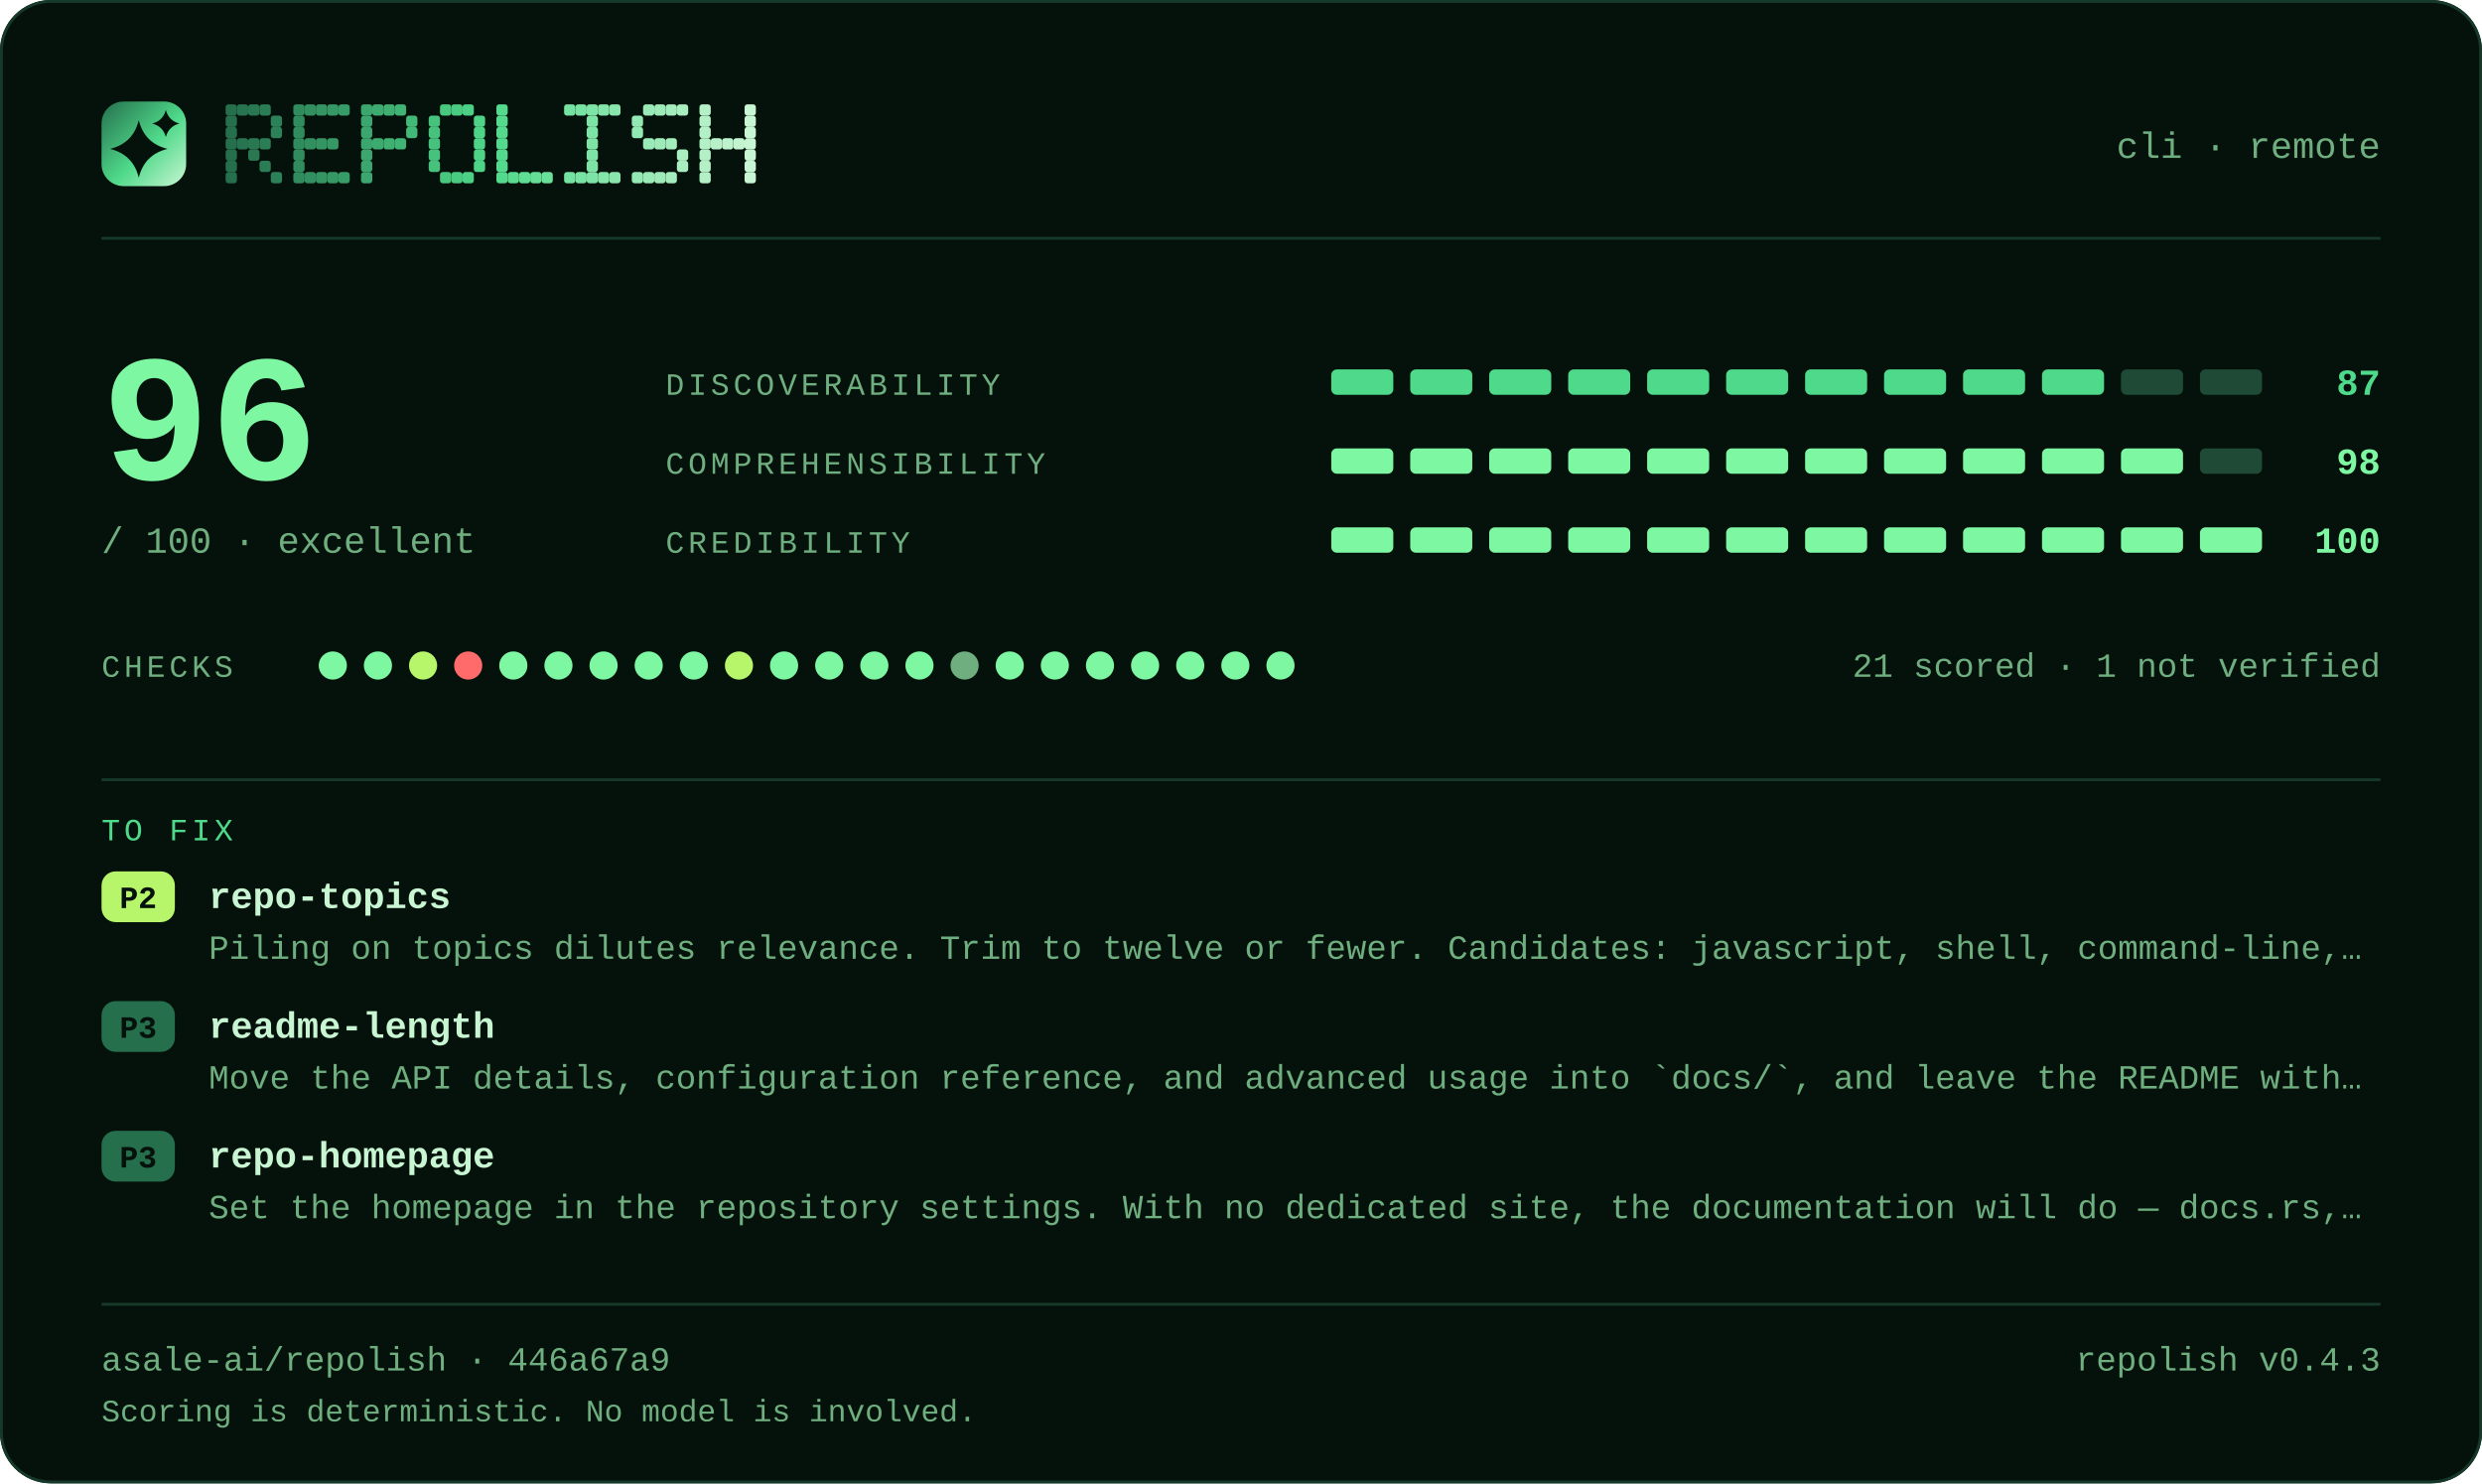
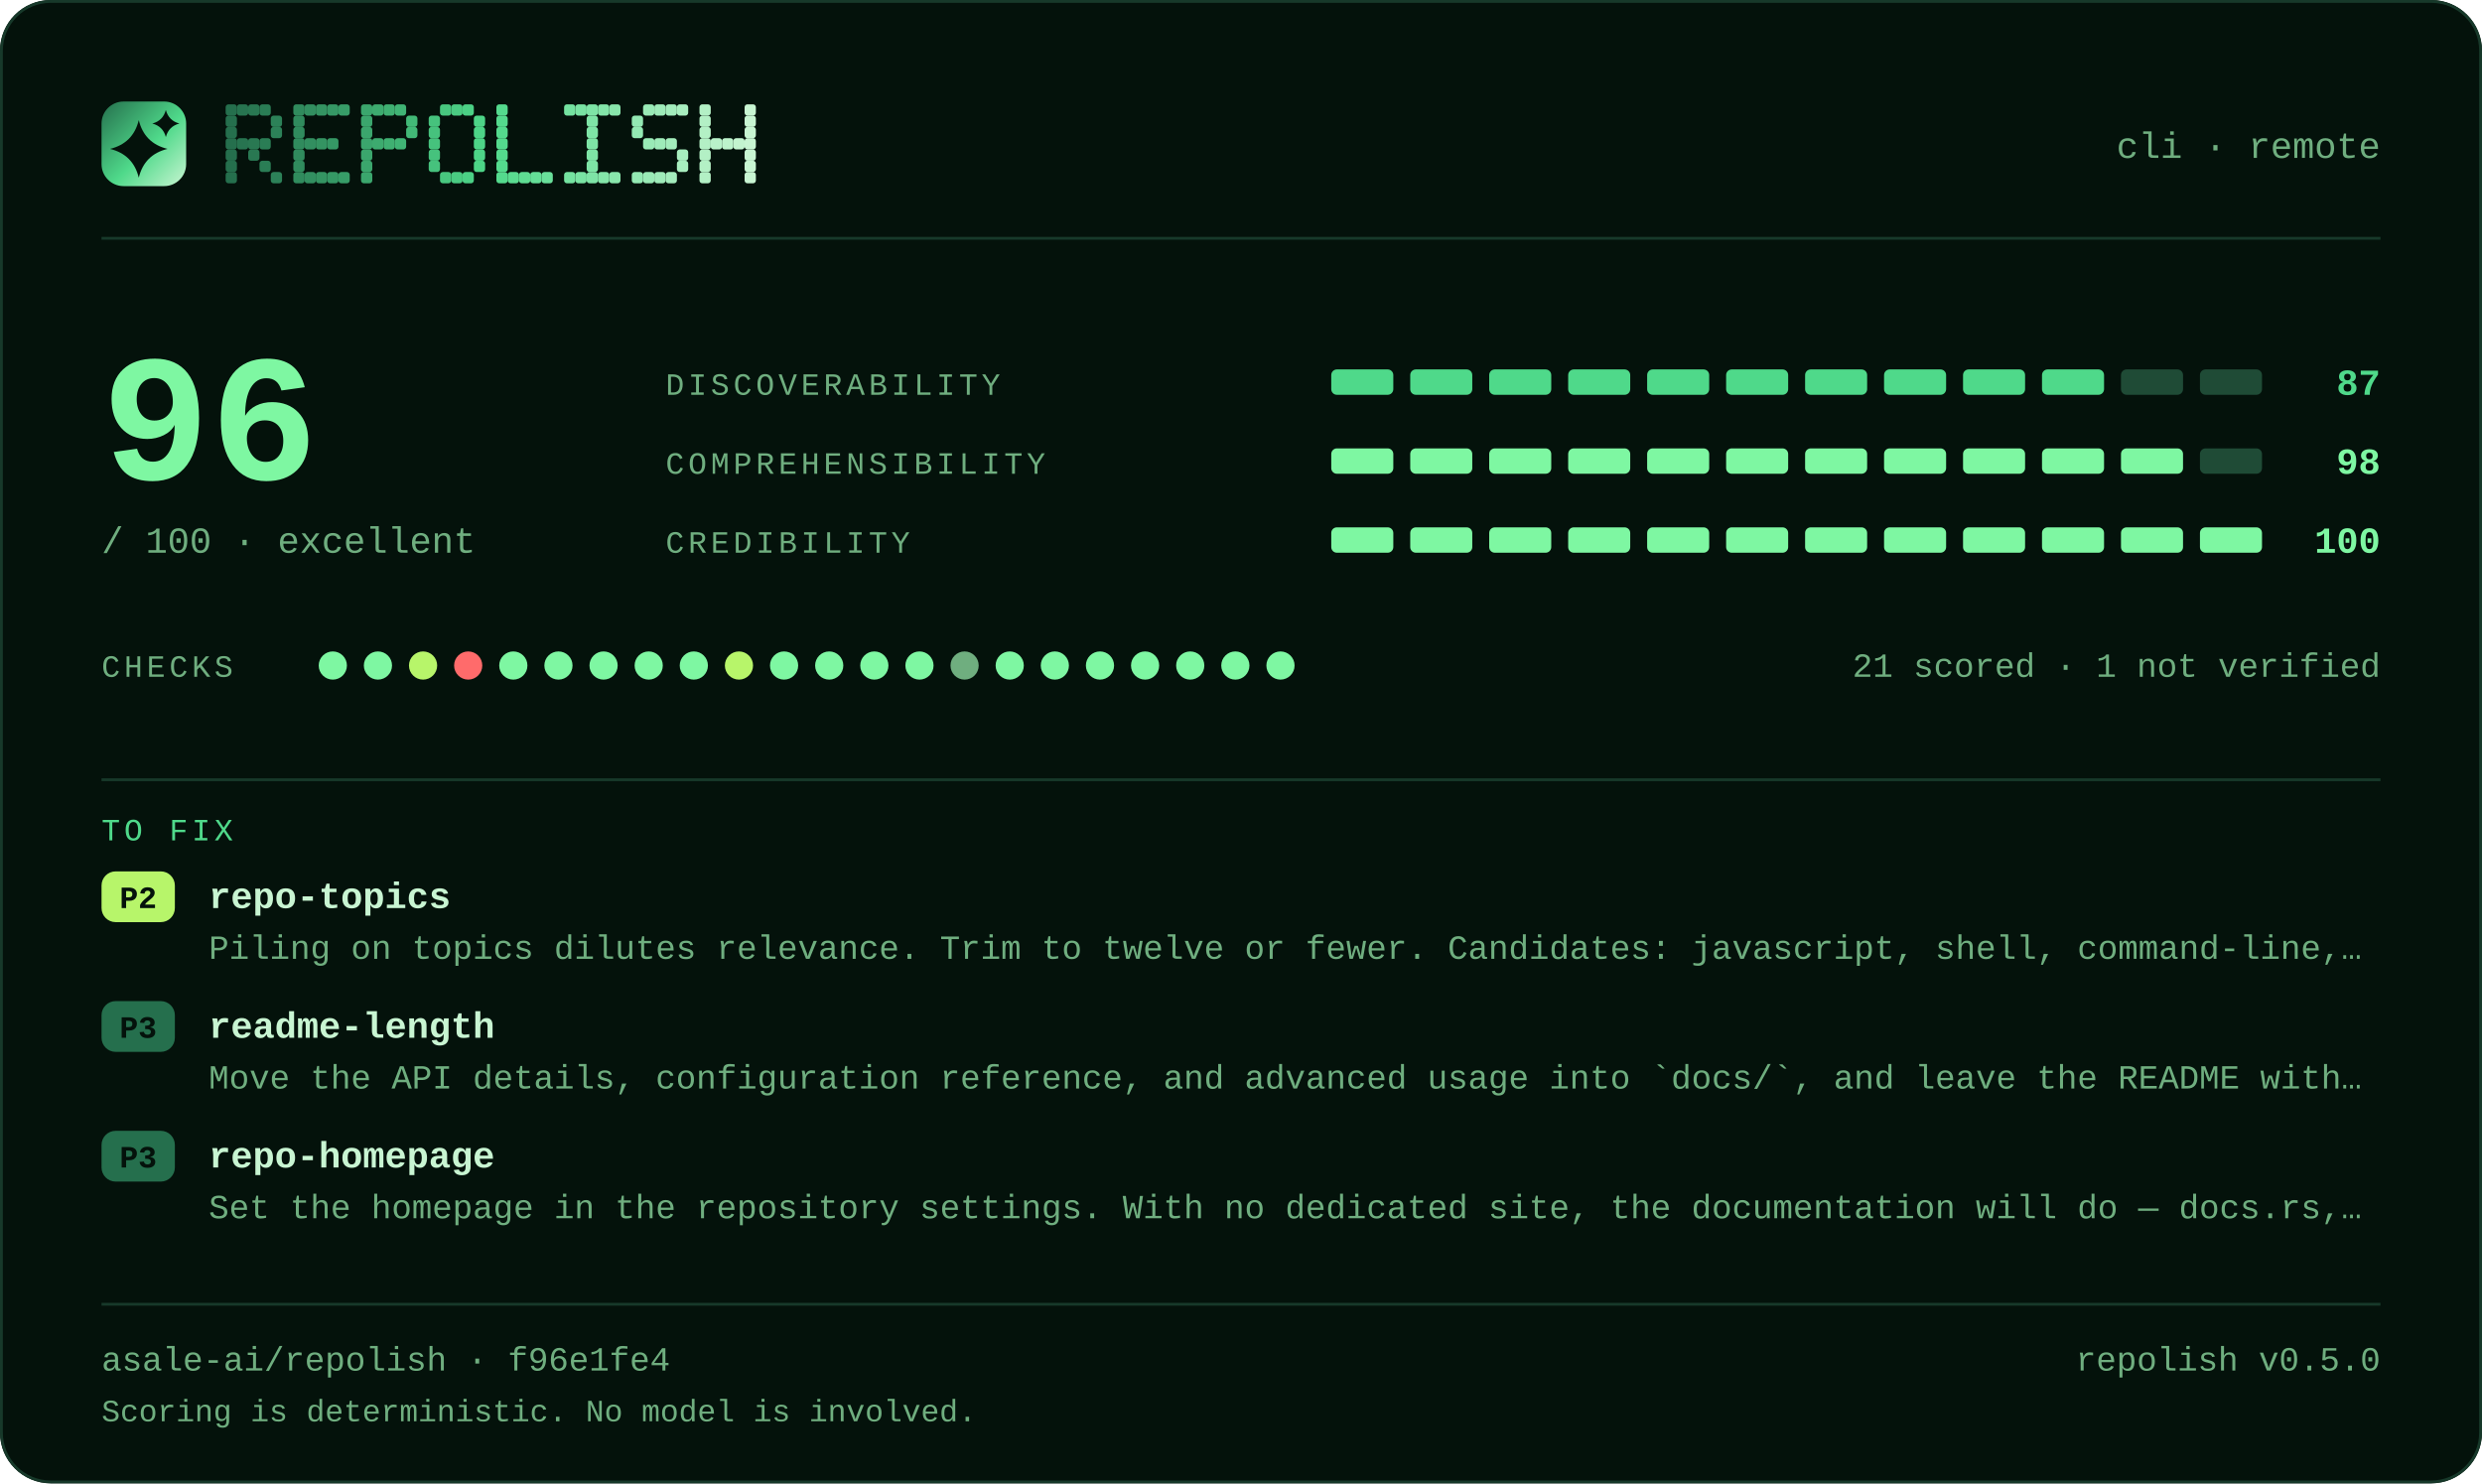
<svg xmlns="http://www.w3.org/2000/svg" width="880" height="526" viewBox="0 0 880 526" lang="en" role="img" aria-label="repolish report card — 96 out of 100">
  <defs>
    <linearGradient id="brand" x1="0" y1="0" x2="1" y2="1">
      <stop offset="0" stop-color="#256f4d" />
      <stop offset="0.55" stop-color="#4fd98a" />
      <stop offset="1" stop-color="#c8f5d2" />
    </linearGradient>
  </defs>
  <style>
    .t { font-family: ui-monospace, SFMono-Regular, "SF Mono", Menlo, Consolas, "Liberation Mono", "Noto Sans Mono CJK SC", "Noto Sans Mono CJK JP", "Microsoft YaHei", "Hiragino Sans", "Yu Gothic", monospace; }
  </style>
  <rect x="0" y="0" width="880" height="526" rx="18.0" fill="#04120b" />
  <rect x="0.5" y="0.5" width="879" height="525" rx="17.5" fill="none" stroke="#17392a" />
  <rect x="36" y="36" width="30" height="30" rx="7.8" fill="url(#brand)" />
  <path d="M49.2 42.6Q51.2 50.8 59.4 52.8Q51.2 54.8 49.2 63.0Q47.2 54.8 39.0 52.8Q47.2 50.8 49.2 42.6Z" fill="#04120b" />
  <path d="M58.8 39.0Q59.8 42.8 63.6 43.8Q59.8 44.8 58.8 48.6Q57.8 44.8 54.0 43.8Q57.8 42.8 58.8 39.0Z" fill="#04120b" />
  <g fill="#256f4d">
    <rect x="80" y="37" width="4" height="4" rx="1" />
    <rect x="80" y="41" width="4" height="4" rx="1" />
    <rect x="80" y="45" width="4" height="4" rx="1" />
    <rect x="80" y="49" width="4" height="4" rx="1" />
    <rect x="80" y="53" width="4" height="4" rx="1" />
    <rect x="80" y="57" width="4" height="4" rx="1" />
    <rect x="80" y="61" width="4" height="4" rx="1" />
  </g>
  <g fill="#277450">
    <rect x="84" y="37" width="4" height="4" rx="1" />
    <rect x="84" y="49" width="4" height="4" rx="1" />
  </g>
  <g fill="#297852">
    <rect x="88" y="37" width="4" height="4" rx="1" />
    <rect x="88" y="49" width="4" height="4" rx="1" />
    <rect x="88" y="53" width="4" height="4" rx="1" />
  </g>
  <g fill="#2a7d55">
    <rect x="92" y="37" width="4" height="4" rx="1" />
    <rect x="92" y="49" width="4" height="4" rx="1" />
    <rect x="92" y="57" width="4" height="4" rx="1" />
  </g>
  <g fill="#2c8158">
    <rect x="96" y="41" width="4" height="4" rx="1" />
    <rect x="96" y="45" width="4" height="4" rx="1" />
    <rect x="96" y="61" width="4" height="4" rx="1" />
  </g>
  <g fill="#308b5d">
    <rect x="104" y="37" width="4" height="4" rx="1" />
    <rect x="104" y="41" width="4" height="4" rx="1" />
    <rect x="104" y="45" width="4" height="4" rx="1" />
    <rect x="104" y="49" width="4" height="4" rx="1" />
    <rect x="104" y="53" width="4" height="4" rx="1" />
    <rect x="104" y="57" width="4" height="4" rx="1" />
    <rect x="104" y="61" width="4" height="4" rx="1" />
  </g>
  <g fill="#328f60">
    <rect x="108" y="37" width="4" height="4" rx="1" />
    <rect x="108" y="49" width="4" height="4" rx="1" />
    <rect x="108" y="61" width="4" height="4" rx="1" />
  </g>
  <g fill="#349462">
    <rect x="112" y="37" width="4" height="4" rx="1" />
    <rect x="112" y="49" width="4" height="4" rx="1" />
    <rect x="112" y="61" width="4" height="4" rx="1" />
  </g>
  <g fill="#359865">
    <rect x="116" y="37" width="4" height="4" rx="1" />
    <rect x="116" y="49" width="4" height="4" rx="1" />
    <rect x="116" y="61" width="4" height="4" rx="1" />
  </g>
  <g fill="#379d68">
    <rect x="120" y="37" width="4" height="4" rx="1" />
    <rect x="120" y="61" width="4" height="4" rx="1" />
  </g>
  <g fill="#3ba66d">
    <rect x="128" y="37" width="4" height="4" rx="1" />
    <rect x="128" y="41" width="4" height="4" rx="1" />
    <rect x="128" y="45" width="4" height="4" rx="1" />
    <rect x="128" y="49" width="4" height="4" rx="1" />
    <rect x="128" y="53" width="4" height="4" rx="1" />
    <rect x="128" y="57" width="4" height="4" rx="1" />
    <rect x="128" y="61" width="4" height="4" rx="1" />
  </g>
  <g fill="#3dab6f">
    <rect x="132" y="37" width="4" height="4" rx="1" />
    <rect x="132" y="49" width="4" height="4" rx="1" />
  </g>
  <g fill="#3fb072">
    <rect x="136" y="37" width="4" height="4" rx="1" />
    <rect x="136" y="49" width="4" height="4" rx="1" />
  </g>
  <g fill="#40b475">
    <rect x="140" y="37" width="4" height="4" rx="1" />
    <rect x="140" y="49" width="4" height="4" rx="1" />
  </g>
  <g fill="#42b977">
    <rect x="144" y="41" width="4" height="4" rx="1" />
    <rect x="144" y="45" width="4" height="4" rx="1" />
  </g>
  <g fill="#46c27d">
    <rect x="152" y="41" width="4" height="4" rx="1" />
    <rect x="152" y="45" width="4" height="4" rx="1" />
    <rect x="152" y="49" width="4" height="4" rx="1" />
    <rect x="152" y="53" width="4" height="4" rx="1" />
    <rect x="152" y="57" width="4" height="4" rx="1" />
  </g>
  <g fill="#48c77f">
    <rect x="156" y="37" width="4" height="4" rx="1" />
    <rect x="156" y="61" width="4" height="4" rx="1" />
  </g>
  <g fill="#4acb82">
    <rect x="160" y="37" width="4" height="4" rx="1" />
    <rect x="160" y="61" width="4" height="4" rx="1" />
  </g>
  <g fill="#4bd085">
    <rect x="164" y="37" width="4" height="4" rx="1" />
    <rect x="164" y="61" width="4" height="4" rx="1" />
  </g>
  <g fill="#4dd487">
    <rect x="168" y="41" width="4" height="4" rx="1" />
    <rect x="168" y="45" width="4" height="4" rx="1" />
    <rect x="168" y="49" width="4" height="4" rx="1" />
    <rect x="168" y="53" width="4" height="4" rx="1" />
    <rect x="168" y="57" width="4" height="4" rx="1" />
  </g>
  <g fill="#54da8d">
    <rect x="176" y="37" width="4" height="4" rx="1" />
    <rect x="176" y="41" width="4" height="4" rx="1" />
    <rect x="176" y="45" width="4" height="4" rx="1" />
    <rect x="176" y="49" width="4" height="4" rx="1" />
    <rect x="176" y="53" width="4" height="4" rx="1" />
    <rect x="176" y="57" width="4" height="4" rx="1" />
    <rect x="176" y="61" width="4" height="4" rx="1" />
  </g>
  <g fill="#5adb90">
    <rect x="180" y="61" width="4" height="4" rx="1" />
  </g>
  <g fill="#5fdd93">
    <rect x="184" y="61" width="4" height="4" rx="1" />
  </g>
  <g fill="#64de97">
    <rect x="188" y="61" width="4" height="4" rx="1" />
  </g>
  <g fill="#69df9a">
    <rect x="192" y="61" width="4" height="4" rx="1" />
  </g>
  <g fill="#74e2a0">
    <rect x="200" y="37" width="4" height="4" rx="1" />
    <rect x="200" y="61" width="4" height="4" rx="1" />
  </g>
  <g fill="#79e3a3">
    <rect x="204" y="37" width="4" height="4" rx="1" />
    <rect x="204" y="61" width="4" height="4" rx="1" />
  </g>
  <g fill="#7ee4a6">
    <rect x="208" y="37" width="4" height="4" rx="1" />
    <rect x="208" y="41" width="4" height="4" rx="1" />
    <rect x="208" y="45" width="4" height="4" rx="1" />
    <rect x="208" y="49" width="4" height="4" rx="1" />
    <rect x="208" y="53" width="4" height="4" rx="1" />
    <rect x="208" y="57" width="4" height="4" rx="1" />
    <rect x="208" y="61" width="4" height="4" rx="1" />
  </g>
  <g fill="#84e5a9">
    <rect x="212" y="37" width="4" height="4" rx="1" />
    <rect x="212" y="61" width="4" height="4" rx="1" />
  </g>
  <g fill="#89e6ac">
    <rect x="216" y="37" width="4" height="4" rx="1" />
    <rect x="216" y="61" width="4" height="4" rx="1" />
  </g>
  <g fill="#93e9b3">
    <rect x="224" y="41" width="4" height="4" rx="1" />
    <rect x="224" y="45" width="4" height="4" rx="1" />
    <rect x="224" y="61" width="4" height="4" rx="1" />
  </g>
  <g fill="#99eab6">
    <rect x="228" y="37" width="4" height="4" rx="1" />
    <rect x="228" y="49" width="4" height="4" rx="1" />
    <rect x="228" y="61" width="4" height="4" rx="1" />
  </g>
  <g fill="#9eebb9">
    <rect x="232" y="37" width="4" height="4" rx="1" />
    <rect x="232" y="49" width="4" height="4" rx="1" />
    <rect x="232" y="61" width="4" height="4" rx="1" />
  </g>
  <g fill="#a3ecbc">
    <rect x="236" y="37" width="4" height="4" rx="1" />
    <rect x="236" y="49" width="4" height="4" rx="1" />
    <rect x="236" y="61" width="4" height="4" rx="1" />
  </g>
  <g fill="#a8eebf">
    <rect x="240" y="37" width="4" height="4" rx="1" />
    <rect x="240" y="53" width="4" height="4" rx="1" />
    <rect x="240" y="57" width="4" height="4" rx="1" />
  </g>
  <g fill="#b3f0c5">
    <rect x="248" y="37" width="4" height="4" rx="1" />
    <rect x="248" y="41" width="4" height="4" rx="1" />
    <rect x="248" y="45" width="4" height="4" rx="1" />
    <rect x="248" y="49" width="4" height="4" rx="1" />
    <rect x="248" y="53" width="4" height="4" rx="1" />
    <rect x="248" y="57" width="4" height="4" rx="1" />
    <rect x="248" y="61" width="4" height="4" rx="1" />
  </g>
  <g fill="#b8f1c9">
    <rect x="252" y="49" width="4" height="4" rx="1" />
  </g>
  <g fill="#bdf3cc">
    <rect x="256" y="49" width="4" height="4" rx="1" />
  </g>
  <g fill="#c3f4cf">
    <rect x="260" y="49" width="4" height="4" rx="1" />
  </g>
  <g fill="#c8f5d2">
    <rect x="264" y="37" width="4" height="4" rx="1" />
    <rect x="264" y="41" width="4" height="4" rx="1" />
    <rect x="264" y="45" width="4" height="4" rx="1" />
    <rect x="264" y="49" width="4" height="4" rx="1" />
    <rect x="264" y="53" width="4" height="4" rx="1" />
    <rect x="264" y="57" width="4" height="4" rx="1" />
    <rect x="264" y="61" width="4" height="4" rx="1" />
  </g>
  <text class="t" x="844" y="56" font-size="13" fill="#6fae7f" text-anchor="end">cli · remote</text>
  <rect x="36" y="84" width="808" height="1" fill="#17392a" />
  <text class="t" x="36" y="170" font-size="64" fill="#7ef7a2" text-anchor="start" font-weight="700">96</text>
  <text class="t" x="36" y="196" font-size="13" fill="#6fae7f" text-anchor="start">/ 100  ·  excellent</text>
  <text class="t" x="236" y="140" font-size="11" fill="#6fae7f" text-anchor="start" letter-spacing="1.4">DISCOVERABILITY</text>
  <rect x="472" y="131" width="22" height="9" rx="2.0" fill="#4fd98a" />
  <rect x="500" y="131" width="22" height="9" rx="2.0" fill="#4fd98a" />
  <rect x="528" y="131" width="22" height="9" rx="2.0" fill="#4fd98a" />
  <rect x="556" y="131" width="22" height="9" rx="2.0" fill="#4fd98a" />
  <rect x="584" y="131" width="22" height="9" rx="2.0" fill="#4fd98a" />
  <rect x="612" y="131" width="22" height="9" rx="2.0" fill="#4fd98a" />
  <rect x="640" y="131" width="22" height="9" rx="2.0" fill="#4fd98a" />
  <rect x="668" y="131" width="22" height="9" rx="2.0" fill="#4fd98a" />
  <rect x="696" y="131" width="22" height="9" rx="2.0" fill="#4fd98a" />
  <rect x="724" y="131" width="22" height="9" rx="2.0" fill="#4fd98a" />
  <rect x="752" y="131" width="22" height="9" rx="2.0" fill="#1f4b36" />
  <rect x="780" y="131" width="22" height="9" rx="2.0" fill="#1f4b36" />
  <text class="t" x="844" y="140" font-size="13" fill="#4fd98a" text-anchor="end" font-weight="700">87</text>
  <text class="t" x="236" y="168" font-size="11" fill="#6fae7f" text-anchor="start" letter-spacing="1.4">COMPREHENSIBILITY</text>
  <rect x="472" y="159" width="22" height="9" rx="2.0" fill="#7ef7a2" />
  <rect x="500" y="159" width="22" height="9" rx="2.0" fill="#7ef7a2" />
  <rect x="528" y="159" width="22" height="9" rx="2.0" fill="#7ef7a2" />
  <rect x="556" y="159" width="22" height="9" rx="2.0" fill="#7ef7a2" />
  <rect x="584" y="159" width="22" height="9" rx="2.0" fill="#7ef7a2" />
  <rect x="612" y="159" width="22" height="9" rx="2.0" fill="#7ef7a2" />
  <rect x="640" y="159" width="22" height="9" rx="2.0" fill="#7ef7a2" />
  <rect x="668" y="159" width="22" height="9" rx="2.0" fill="#7ef7a2" />
  <rect x="696" y="159" width="22" height="9" rx="2.0" fill="#7ef7a2" />
  <rect x="724" y="159" width="22" height="9" rx="2.0" fill="#7ef7a2" />
  <rect x="752" y="159" width="22" height="9" rx="2.0" fill="#7ef7a2" />
  <rect x="780" y="159" width="22" height="9" rx="2.0" fill="#1f4b36" />
  <text class="t" x="844" y="168" font-size="13" fill="#7ef7a2" text-anchor="end" font-weight="700">98</text>
  <text class="t" x="236" y="196" font-size="11" fill="#6fae7f" text-anchor="start" letter-spacing="1.4">CREDIBILITY</text>
  <rect x="472" y="187" width="22" height="9" rx="2.0" fill="#7ef7a2" />
  <rect x="500" y="187" width="22" height="9" rx="2.0" fill="#7ef7a2" />
  <rect x="528" y="187" width="22" height="9" rx="2.0" fill="#7ef7a2" />
  <rect x="556" y="187" width="22" height="9" rx="2.0" fill="#7ef7a2" />
  <rect x="584" y="187" width="22" height="9" rx="2.0" fill="#7ef7a2" />
  <rect x="612" y="187" width="22" height="9" rx="2.0" fill="#7ef7a2" />
  <rect x="640" y="187" width="22" height="9" rx="2.0" fill="#7ef7a2" />
  <rect x="668" y="187" width="22" height="9" rx="2.0" fill="#7ef7a2" />
  <rect x="696" y="187" width="22" height="9" rx="2.0" fill="#7ef7a2" />
  <rect x="724" y="187" width="22" height="9" rx="2.0" fill="#7ef7a2" />
  <rect x="752" y="187" width="22" height="9" rx="2.0" fill="#7ef7a2" />
  <rect x="780" y="187" width="22" height="9" rx="2.0" fill="#7ef7a2" />
  <text class="t" x="844" y="196" font-size="13" fill="#7ef7a2" text-anchor="end" font-weight="700">100</text>
  <text class="t" x="36" y="240" font-size="11" fill="#6fae7f" text-anchor="start" letter-spacing="1.4">CHECKS</text>
  <circle cx="118" cy="236" r="5" fill="#7ef7a2" />
  <circle cx="134" cy="236" r="5" fill="#7ef7a2" />
  <circle cx="150" cy="236" r="5" fill="#b7f56a" />
  <circle cx="166" cy="236" r="5" fill="#ff6b6b" />
  <circle cx="182" cy="236" r="5" fill="#7ef7a2" />
  <circle cx="198" cy="236" r="5" fill="#7ef7a2" />
  <circle cx="214" cy="236" r="5" fill="#7ef7a2" />
  <circle cx="230" cy="236" r="5" fill="#7ef7a2" />
  <circle cx="246" cy="236" r="5" fill="#7ef7a2" />
  <circle cx="262" cy="236" r="5" fill="#b7f56a" />
  <circle cx="278" cy="236" r="5" fill="#7ef7a2" />
  <circle cx="294" cy="236" r="5" fill="#7ef7a2" />
  <circle cx="310" cy="236" r="5" fill="#7ef7a2" />
  <circle cx="326" cy="236" r="5" fill="#7ef7a2" />
  <circle cx="342" cy="236" r="5" fill="#6fae7f" />
  <circle cx="358" cy="236" r="5" fill="#7ef7a2" />
  <circle cx="374" cy="236" r="5" fill="#7ef7a2" />
  <circle cx="390" cy="236" r="5" fill="#7ef7a2" />
  <circle cx="406" cy="236" r="5" fill="#7ef7a2" />
  <circle cx="422" cy="236" r="5" fill="#7ef7a2" />
  <circle cx="438" cy="236" r="5" fill="#7ef7a2" />
  <circle cx="454" cy="236" r="5" fill="#7ef7a2" />
  <text class="t" x="844" y="240" font-size="12" fill="#6fae7f" text-anchor="end">21 scored · 1 not verified</text>
  <rect x="36" y="276" width="808" height="1" fill="#17392a" />
  <text class="t" x="36" y="298" font-size="11" fill="#4fd98a" text-anchor="start" letter-spacing="1.4">TO FIX</text>
  <rect x="36" y="309" width="26" height="18" rx="5.0" fill="#b7f56a" />
  <text class="t" x="49" y="322" font-size="11" fill="#04120b" text-anchor="middle" font-weight="700">P2</text>
  <text class="t" x="74" y="322" font-size="13" fill="#c8f5d2" text-anchor="start" font-weight="700">repo-topics</text>
  <text class="t" x="74" y="340" font-size="12" fill="#6fae7f" text-anchor="start">Piling on topics dilutes relevance. Trim to twelve or fewer. Candidates: javascript, shell, command-line,…</text>
  <rect x="36" y="355" width="26" height="18" rx="5.0" fill="#256f4d" />
  <text class="t" x="49" y="368" font-size="11" fill="#04120b" text-anchor="middle" font-weight="700">P3</text>
  <text class="t" x="74" y="368" font-size="13" fill="#c8f5d2" text-anchor="start" font-weight="700">readme-length</text>
  <text class="t" x="74" y="386" font-size="12" fill="#6fae7f" text-anchor="start">Move the API details, configuration reference, and advanced usage into `docs/`, and leave the README with…</text>
  <rect x="36" y="401" width="26" height="18" rx="5.0" fill="#256f4d" />
  <text class="t" x="49" y="414" font-size="11" fill="#04120b" text-anchor="middle" font-weight="700">P3</text>
  <text class="t" x="74" y="414" font-size="13" fill="#c8f5d2" text-anchor="start" font-weight="700">repo-homepage</text>
  <text class="t" x="74" y="432" font-size="12" fill="#6fae7f" text-anchor="start">Set the homepage in the repository settings. With no dedicated site, the documentation will do — docs.rs,…</text>
  <rect x="36" y="462" width="808" height="1" fill="#17392a" />
-   <text class="t" x="36" y="486" font-size="12" fill="#6fae7f" text-anchor="start">asale-ai/repolish · 446a67a9</text>
-   <text class="t" x="844" y="486" font-size="12" fill="#6fae7f" text-anchor="end">repolish v0.4.3</text>
+   <text class="t" x="36" y="486" font-size="12" fill="#6fae7f" text-anchor="start">asale-ai/repolish · f96e1fe4</text>
+   <text class="t" x="844" y="486" font-size="12" fill="#6fae7f" text-anchor="end">repolish v0.5.0</text>
  <text class="t" x="36" y="504" font-size="11" fill="#6fae7f" text-anchor="start">Scoring is deterministic. No model is involved.</text>
</svg>
